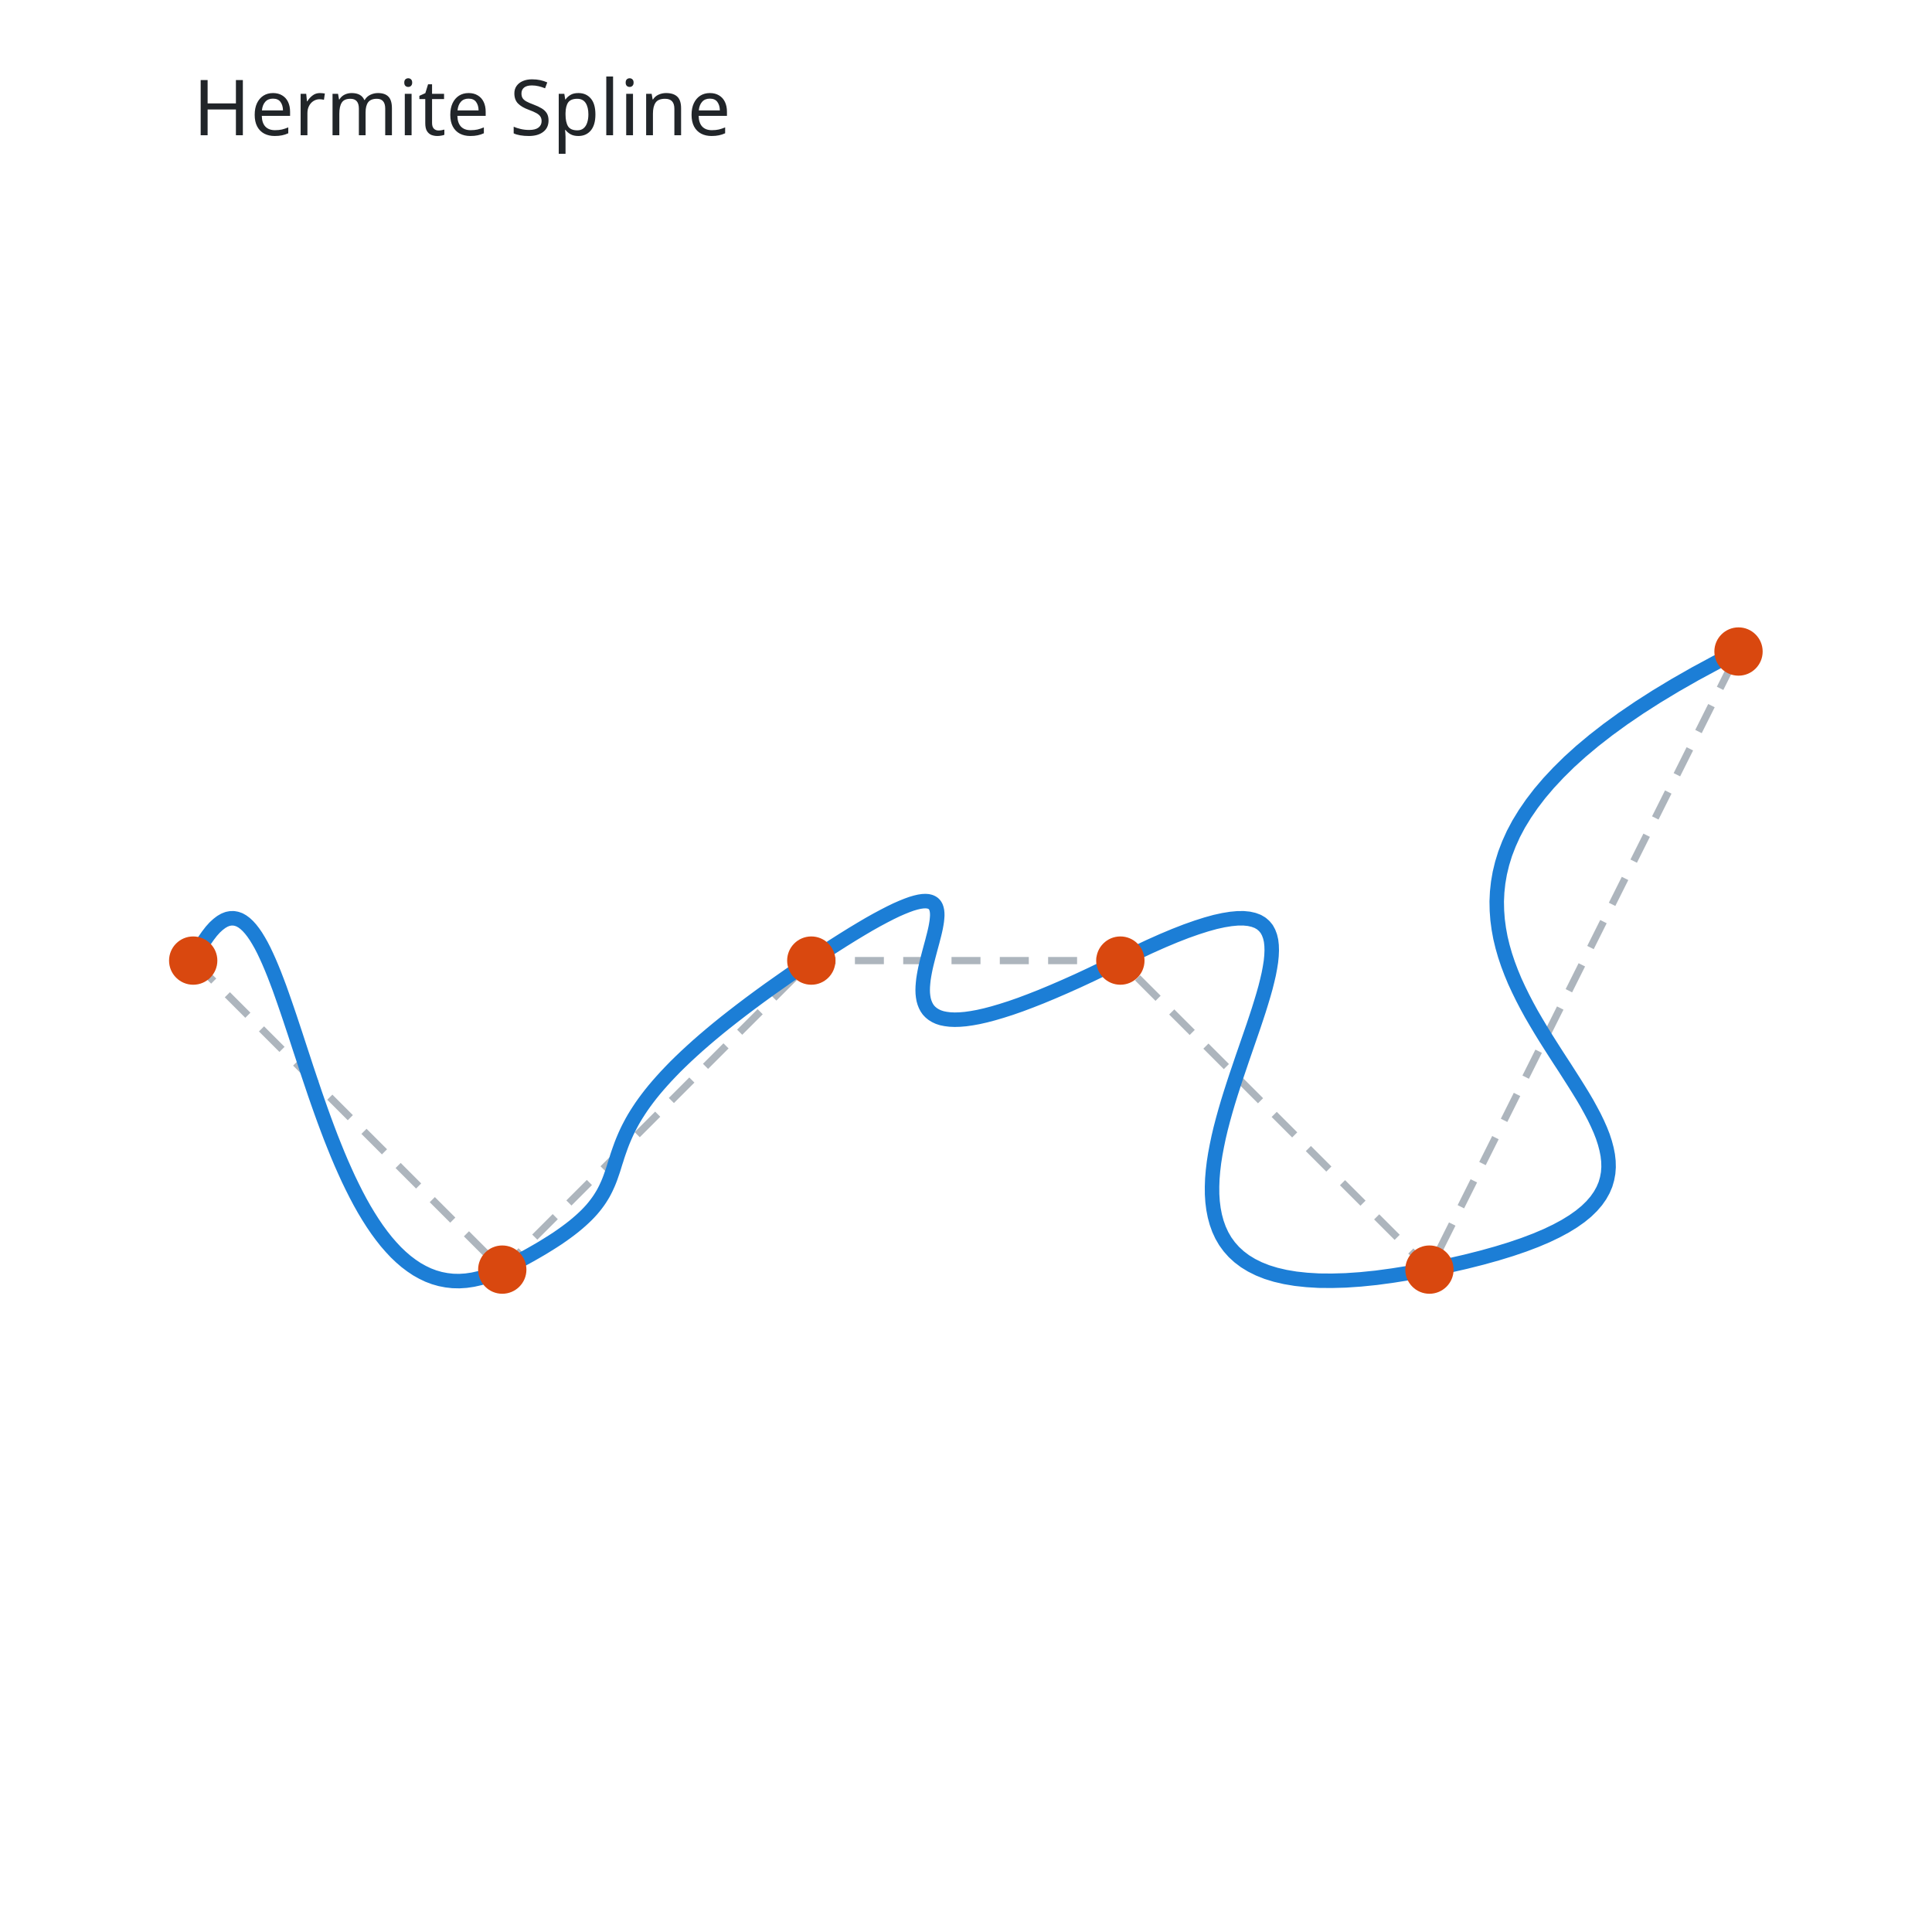
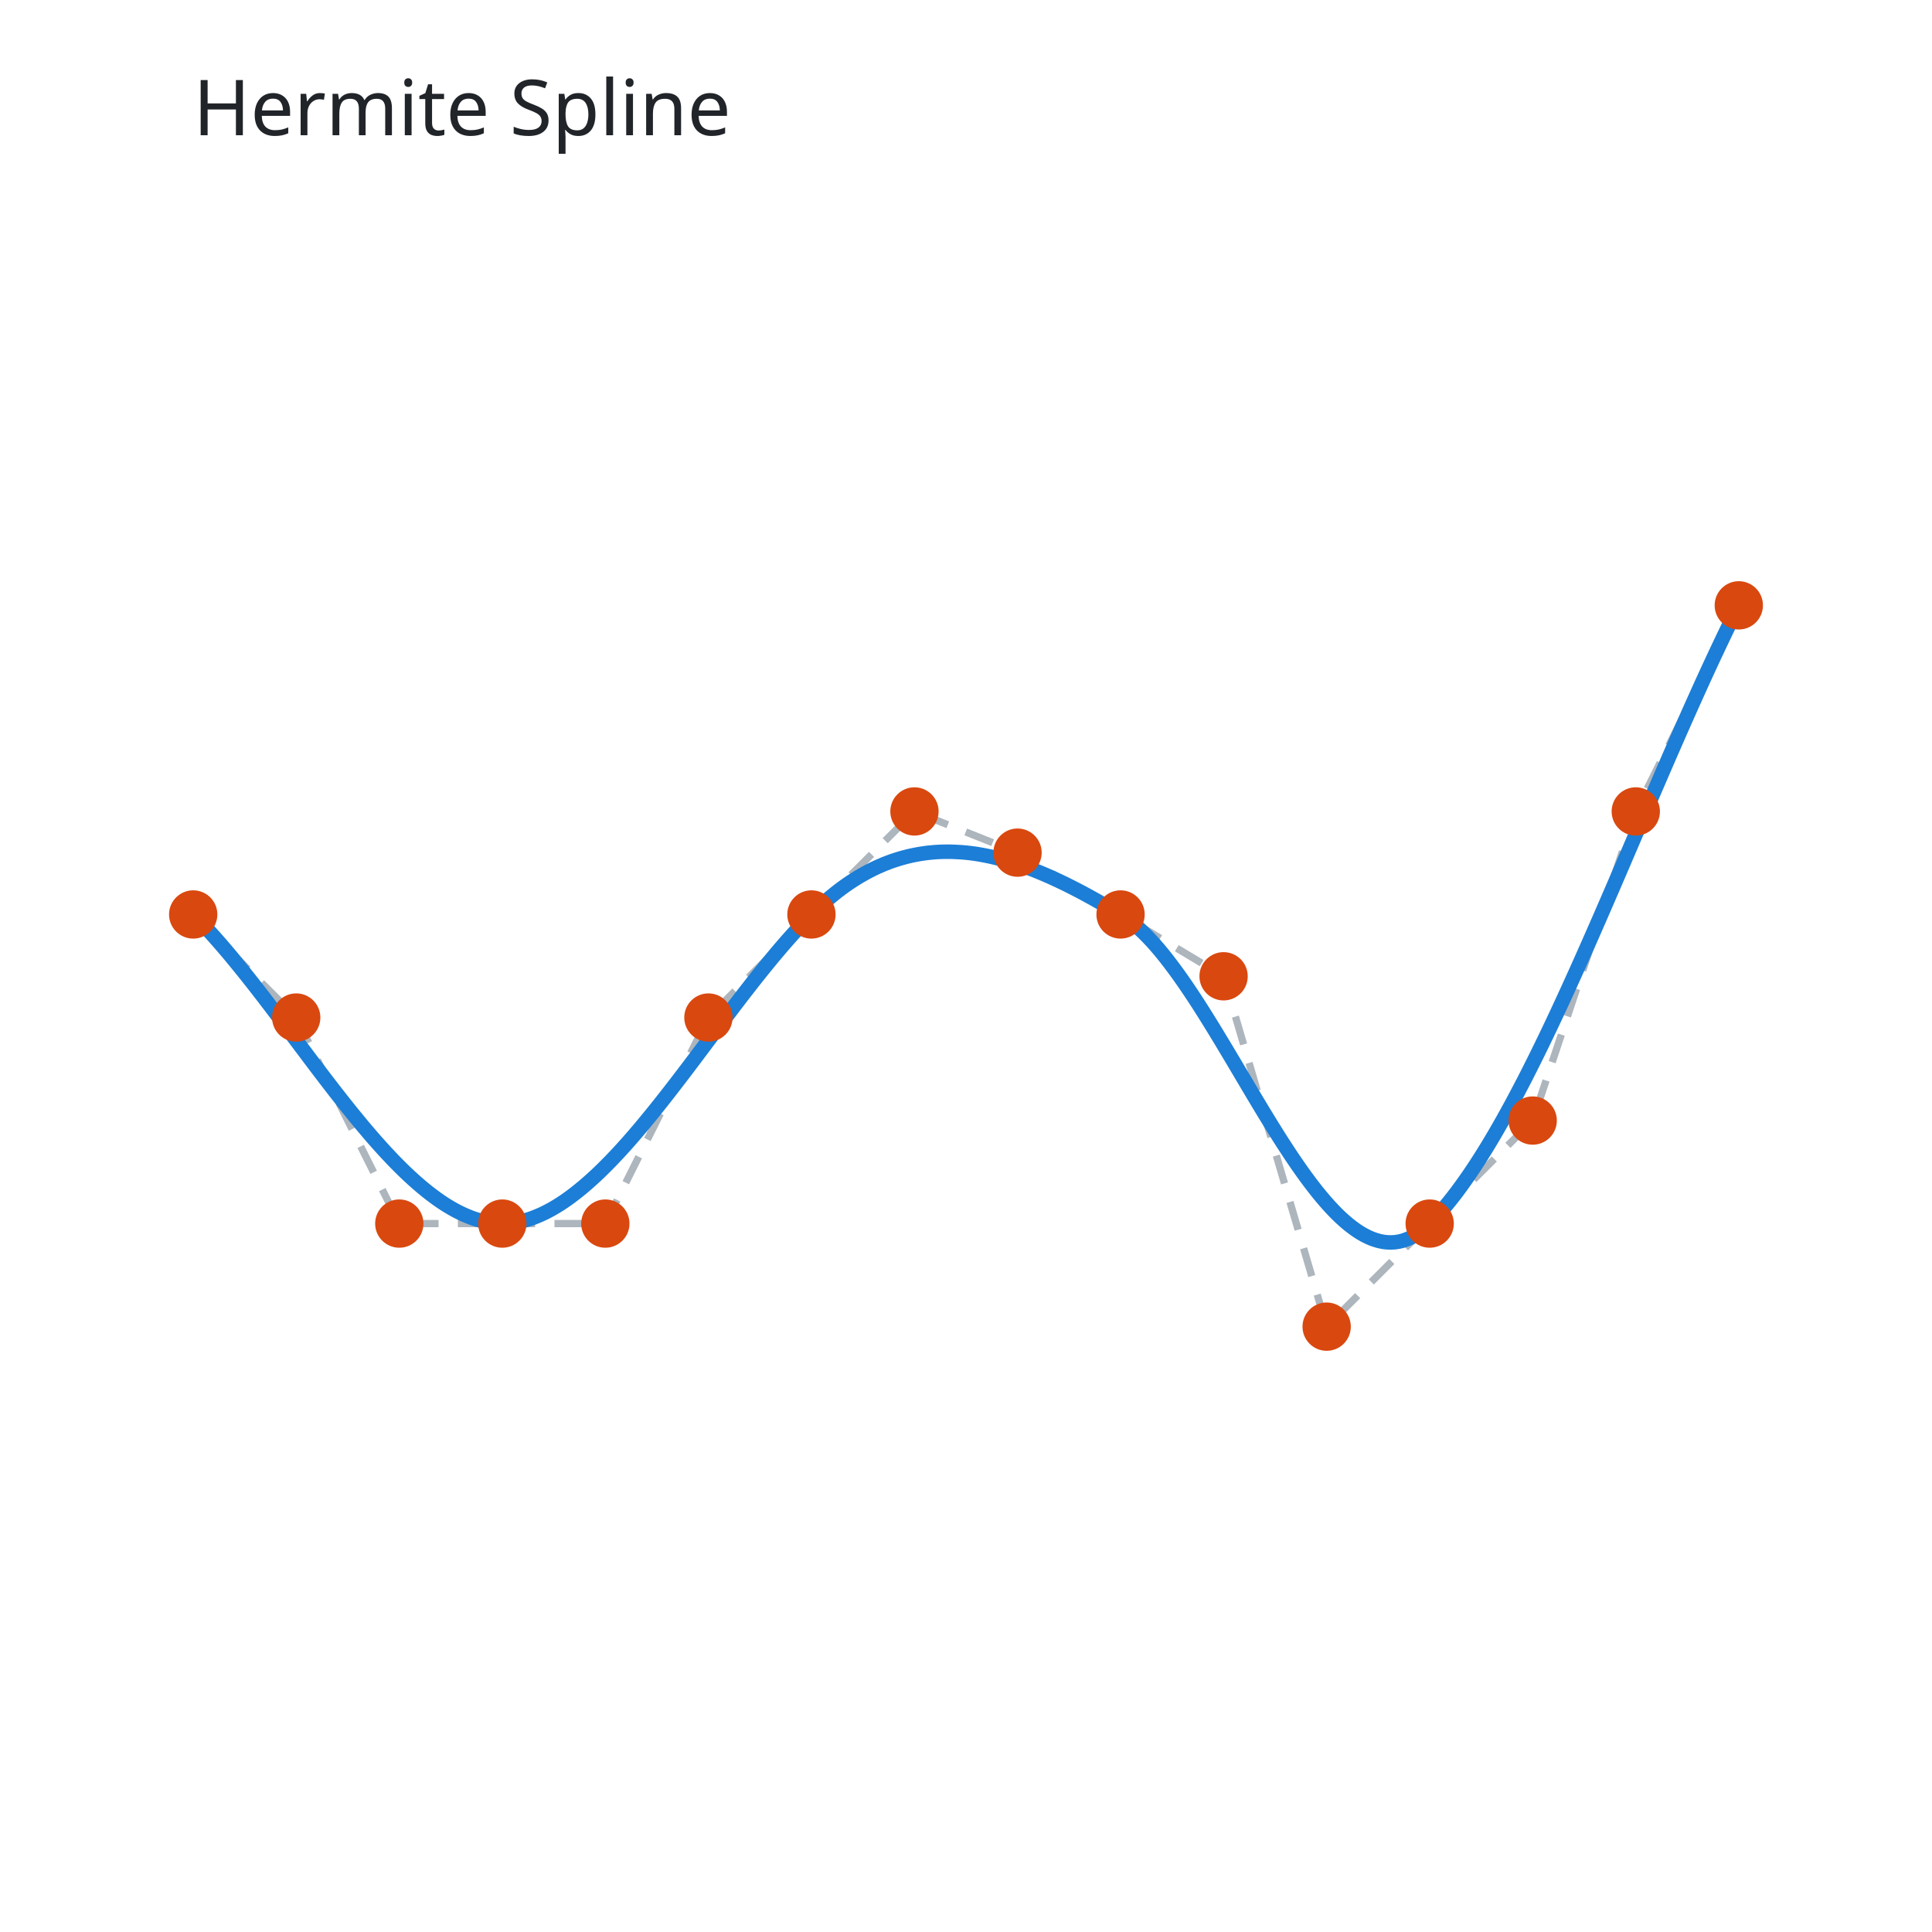
<svg xmlns="http://www.w3.org/2000/svg" width="400" height="400" viewBox="0 0 400 400">
  <rect width="100%" height="100%" fill="#ffffff" />
-   <polyline points="40.00,198.88 103.99,262.86 167.97,198.88 231.96,198.88 295.95,262.86 359.94,134.89" fill="none" stroke="#adb5bd" stroke-width="1.5" stroke-dasharray="6 4" />
-   <polyline points="40.00,198.88 40.79,197.36 41.56,195.99 42.31,194.78 43.05,193.72 43.76,192.80 44.46,192.02 45.15,191.39 45.82,190.88 46.48,190.50 47.12,190.25 47.75,190.13 48.37,190.12 48.98,190.23 49.58,190.44 50.17,190.77 50.75,191.20 51.32,191.73 51.88,192.35 52.44,193.07 52.99,193.87 53.54,194.77 54.09,195.74 54.63,196.79 55.16,197.91 55.70,199.11 56.23,200.36 56.77,201.69 57.30,203.07 57.84,204.50 58.37,205.99 58.91,207.53 59.45,209.10 60.00,210.72 60.55,212.38 61.11,214.06 61.67,215.78 62.24,217.52 62.82,219.28 63.40,221.06 64.00,222.85 64.61,224.66 65.22,226.47 65.85,228.28 66.49,230.09 67.14,231.89 67.81,233.69 68.49,235.48 69.19,237.24 69.90,238.99 70.63,240.72 71.38,242.41 72.14,244.08 72.93,245.71 73.73,247.30 74.55,248.85 75.40,250.36 76.27,251.81 77.16,253.21 78.07,254.55 79.01,255.83 79.97,257.05 80.96,258.19 81.97,259.27 83.02,260.27 84.09,261.19 85.19,262.02 86.31,262.77 87.47,263.42 88.66,263.99 89.88,264.45 91.14,264.81 92.43,265.06 93.75,265.21 95.10,265.24 96.49,265.15 97.92,264.94 99.39,264.61 100.89,264.15 102.43,263.55 104.01,262.82 105.55,262.08 107.03,261.30 108.44,260.55 109.77,259.82 111.03,259.10 112.23,258.40 113.35,257.71 114.42,257.04 115.42,256.39 116.36,255.74 117.24,255.11 118.07,254.49 118.85,253.88 119.57,253.28 120.25,252.69 120.88,252.11 121.47,251.54 122.01,250.98 122.52,250.42 122.99,249.86 123.42,249.31 123.82,248.77 124.19,248.23 124.53,247.69 124.85,247.16 125.14,246.62 125.41,246.09 125.66,245.55 125.90,245.02 126.12,244.48 126.33,243.94 126.52,243.40 126.71,242.85 126.90,242.30 127.08,241.74 127.25,241.18 127.43,240.60 127.62,240.03 127.80,239.44 128.00,238.84 128.21,238.24 128.43,237.62 128.66,236.99 128.91,236.35 129.18,235.70 129.47,235.03 129.78,234.35 130.12,233.65 130.49,232.94 130.88,232.21 131.31,231.46 131.78,230.69 132.28,229.91 132.82,229.10 133.40,228.28 134.03,227.43 134.70,226.56 135.42,225.67 136.19,224.76 137.02,223.82 137.89,222.86 138.83,221.87 139.82,220.85 140.88,219.81 142.00,218.74 143.19,217.64 144.44,216.51 145.77,215.35 147.17,214.16 148.64,212.94 150.20,211.68 151.83,210.40 153.54,209.08 155.34,207.72 157.22,206.33 159.19,204.90 161.26,203.44 163.41,201.93 165.67,200.39 168.02,198.81 170.30,197.34 172.50,195.92 174.56,194.61 176.49,193.41 178.30,192.32 179.98,191.33 181.55,190.45 183.01,189.67 184.35,188.98 185.59,188.38 186.73,187.88 187.77,187.46 188.71,187.12 189.56,186.87 190.33,186.69 191.01,186.59 191.61,186.56 192.13,186.60 192.59,186.71 192.97,186.88 193.29,187.10 193.55,187.39 193.75,187.73 193.89,188.12 193.99,188.56 194.04,189.04 194.05,189.56 194.01,190.13 193.95,190.73 193.85,191.36 193.73,192.02 193.58,192.71 193.41,193.43 193.22,194.16 193.03,194.91 192.82,195.68 192.61,196.46 192.40,197.25 192.19,198.05 191.99,198.84 191.79,199.64 191.61,200.43 191.45,201.22 191.31,202.00 191.19,202.77 191.11,203.52 191.05,204.26 191.03,204.97 191.05,205.66 191.12,206.32 191.23,206.96 191.40,207.56 191.62,208.12 191.89,208.64 192.23,209.13 192.64,209.56 193.12,209.95 193.67,210.29 194.29,210.58 195.00,210.81 195.80,210.97 196.68,211.08 197.65,211.12 198.73,211.09 199.90,210.99 201.17,210.81 202.55,210.56 204.05,210.22 205.65,209.80 207.38,209.29 209.23,208.70 211.21,208.01 213.31,207.22 215.55,206.34 217.93,205.35 220.45,204.26 223.11,203.07 225.92,201.76 228.88,200.33 232.00,198.79 235.06,197.36 237.97,195.99 240.68,194.78 243.21,193.72 245.57,192.80 247.75,192.03 249.76,191.39 251.60,190.88 253.29,190.51 254.83,190.26 256.22,190.13 257.47,190.12 258.58,190.23 259.55,190.45 260.41,190.77 261.14,191.20 261.75,191.73 262.26,192.35 262.65,193.07 262.95,193.87 263.16,194.76 263.27,195.74 263.30,196.78 263.25,197.91 263.13,199.10 262.93,200.36 262.68,201.68 262.36,203.06 262.00,204.49 261.58,205.98 261.12,207.51 260.63,209.09 260.10,210.71 259.55,212.36 258.97,214.05 258.38,215.76 257.78,217.50 257.17,219.26 256.57,221.04 255.96,222.83 255.37,224.63 254.79,226.44 254.23,228.25 253.70,230.06 253.20,231.86 252.73,233.66 252.31,235.44 251.94,237.21 251.61,238.96 251.34,240.68 251.14,242.37 251.00,244.04 250.94,245.67 250.95,247.26 251.05,248.81 251.24,250.31 251.52,251.76 251.90,253.16 252.38,254.50 252.97,255.78 253.68,257.00 254.51,258.14 255.47,259.22 256.55,260.21 257.77,261.13 259.13,261.96 260.64,262.71 262.30,263.37 264.12,263.93 266.10,264.39 268.25,264.75 270.57,265.00 273.06,265.15 275.74,265.17 278.61,265.09 281.68,264.88 284.94,264.55 288.40,264.08 292.08,263.49 295.97,262.76 299.82,262.06 303.44,261.23 306.81,260.38 309.94,259.51 312.84,258.62 315.51,257.71 317.96,256.78 320.20,255.83 322.23,254.86 324.07,253.87 325.71,252.86 327.17,251.83 328.45,250.78 329.55,249.71 330.49,248.62 331.27,247.51 331.90,246.38 332.39,245.23 332.73,244.05 332.95,242.86 333.04,241.65 333.01,240.42 332.87,239.17 332.62,237.90 332.28,236.61 331.85,235.29 331.33,233.96 330.73,232.61 330.07,231.24 329.33,229.85 328.55,228.43 327.71,227.00 326.82,225.55 325.90,224.08 324.95,222.59 323.98,221.07 322.98,219.54 321.98,217.99 320.98,216.42 319.97,214.82 318.98,213.21 318.01,211.58 317.05,209.93 316.13,208.25 315.25,206.56 314.41,204.85 313.61,203.12 312.88,201.36 312.21,199.59 311.61,197.80 311.09,195.99 310.65,194.16 310.31,192.30 310.06,190.43 309.92,188.54 309.88,186.63 309.97,184.69 310.18,182.74 310.52,180.77 311.00,178.78 311.62,176.77 312.40,174.74 313.33,172.68 314.43,170.61 315.71,168.52 317.16,166.41 318.79,164.28 320.62,162.13 322.65,159.96 324.88,157.76 327.32,155.55 329.99,153.32 332.88,151.07 336.00,148.80 339.36,146.51 342.97,144.20 346.83,141.87 350.95,139.52 355.34,137.15 360.00,134.76" fill="none" stroke="#1c7ed6" stroke-width="3" stroke-linejoin="round" stroke-linecap="round" />
-   <circle cx="40.00" cy="198.88" r="5" fill="#d9480f" />
-   <circle cx="103.99" cy="262.86" r="5" fill="#d9480f" />
-   <circle cx="167.97" cy="198.88" r="5" fill="#d9480f" />
-   <circle cx="231.96" cy="198.88" r="5" fill="#d9480f" />
-   <circle cx="295.95" cy="262.86" r="5" fill="#d9480f" />
-   <circle cx="359.94" cy="134.89" r="5" fill="#d9480f" />
+   <polyline points="40.00,189.33 61.33,210.67 82.67,253.33 104.00,253.33 125.33,253.33 146.67,210.67 168.00,189.33 189.33,168.00 210.67,176.53 232.00,189.33 253.33,202.13 274.67,274.67 296.00,253.33 317.33,232.00 338.67,168.00 360.00,125.33" fill="none" stroke="#adb5bd" stroke-width="1.5" stroke-dasharray="6 4" />
+   <polyline points="40.00,189.33 40.80,190.14 41.60,190.97 42.40,191.82 43.20,192.69 44.00,193.57 44.80,194.47 45.60,195.38 46.40,196.31 47.20,197.25 48.00,198.21 48.80,199.18 49.60,200.16 50.40,201.15 51.20,202.15 52.00,203.16 52.80,204.18 53.60,205.21 54.40,206.24 55.20,207.29 56.00,208.33 56.80,209.39 57.60,210.44 58.40,211.50 59.20,212.57 60.00,213.63 60.80,214.70 61.60,215.76 62.40,216.83 63.20,217.89 64.00,218.96 64.80,220.02 65.60,221.08 66.40,222.13 67.20,223.18 68.00,224.22 68.80,225.26 69.60,226.29 70.40,227.31 71.20,228.33 72.00,229.33 72.80,230.33 73.60,231.31 74.40,232.28 75.20,233.25 76.00,234.19 76.80,235.13 77.60,236.05 78.40,236.95 79.20,237.84 80.00,238.71 80.80,239.56 81.60,240.40 82.40,241.21 83.20,242.01 84.00,242.79 84.80,243.54 85.60,244.27 86.40,244.98 87.20,245.67 88.00,246.33 88.80,246.97 89.60,247.58 90.40,248.17 91.20,248.73 92.00,249.26 92.80,249.76 93.60,250.23 94.40,250.67 95.20,251.08 96.00,251.46 96.80,251.80 97.60,252.12 98.40,252.40 99.20,252.64 100.00,252.85 100.80,253.02 101.60,253.16 102.40,253.25 103.20,253.31 104.00,253.33 104.80,253.31 105.60,253.25 106.40,253.16 107.20,253.02 108.00,252.85 108.80,252.64 109.60,252.40 110.40,252.12 111.20,251.80 112.00,251.46 112.80,251.08 113.60,250.67 114.40,250.23 115.20,249.76 116.00,249.26 116.80,248.73 117.60,248.17 118.40,247.58 119.20,246.97 120.00,246.33 120.80,245.67 121.60,244.98 122.40,244.27 123.20,243.54 124.00,242.79 124.80,242.01 125.60,241.21 126.40,240.40 127.20,239.56 128.00,238.71 128.80,237.84 129.60,236.95 130.40,236.05 131.20,235.13 132.00,234.19 132.80,233.25 133.60,232.28 134.40,231.31 135.20,230.33 136.00,229.33 136.80,228.33 137.60,227.31 138.40,226.29 139.20,225.26 140.00,224.22 140.80,223.18 141.60,222.13 142.40,221.08 143.20,220.02 144.00,218.96 144.80,217.89 145.60,216.83 146.40,215.76 147.20,214.70 148.00,213.63 148.80,212.57 149.60,211.50 150.40,210.44 151.20,209.39 152.00,208.33 152.80,207.29 153.60,206.24 154.40,205.21 155.20,204.18 156.00,203.16 156.80,202.15 157.60,201.15 158.40,200.16 159.20,199.18 160.00,198.21 160.80,197.25 161.60,196.31 162.40,195.38 163.20,194.47 164.00,193.57 164.80,192.69 165.60,191.82 166.40,190.97 167.20,190.14 168.00,189.33 168.80,188.55 169.60,187.79 170.40,187.06 171.20,186.35 172.00,185.68 172.80,185.03 173.60,184.40 174.40,183.80 175.20,183.23 176.00,182.68 176.80,182.16 177.60,181.66 178.40,181.19 179.20,180.74 180.00,180.31 180.80,179.91 181.60,179.53 182.40,179.18 183.20,178.84 184.00,178.53 184.80,178.24 185.60,177.98 186.40,177.73 187.20,177.51 188.00,177.30 188.80,177.12 189.60,176.96 190.40,176.81 191.20,176.69 192.00,176.58 192.80,176.50 193.60,176.43 194.40,176.38 195.20,176.35 196.00,176.34 196.80,176.34 197.60,176.37 198.40,176.41 199.20,176.46 200.00,176.53 200.80,176.62 201.60,176.72 202.40,176.84 203.20,176.98 204.00,177.13 204.80,177.29 205.60,177.47 206.40,177.66 207.20,177.86 208.00,178.08 208.80,178.31 209.60,178.56 210.40,178.82 211.20,179.08 212.00,179.36 212.80,179.66 213.60,179.96 214.40,180.27 215.20,180.60 216.00,180.93 216.80,181.28 217.60,181.63 218.40,182.00 219.20,182.37 220.00,182.75 220.80,183.14 221.60,183.54 222.40,183.95 223.20,184.36 224.00,184.78 224.80,185.21 225.60,185.65 226.40,186.09 227.20,186.54 228.00,186.99 228.80,187.45 229.60,187.91 230.40,188.38 231.20,188.86 232.00,189.33 232.80,189.84 233.60,190.40 234.40,191.02 235.20,191.68 236.00,192.40 236.80,193.16 237.60,193.96 238.40,194.81 239.20,195.70 240.00,196.63 240.80,197.60 241.60,198.61 242.40,199.65 243.20,200.72 244.00,201.82 244.80,202.95 245.60,204.11 246.40,205.30 247.20,206.50 248.00,207.73 248.80,208.98 249.60,210.25 250.40,211.54 251.20,212.83 252.00,214.15 252.80,215.47 253.60,216.80 254.40,218.14 255.20,219.48 256.00,220.83 256.80,222.18 257.60,223.53 258.40,224.88 259.20,226.23 260.00,227.57 260.80,228.90 261.60,230.23 262.40,231.54 263.20,232.85 264.00,234.13 264.80,235.41 265.60,236.66 266.40,237.89 267.20,239.11 268.00,240.30 268.80,241.46 269.60,242.60 270.40,243.71 271.20,244.79 272.00,245.83 272.80,246.85 273.60,247.82 274.40,248.76 275.20,249.66 276.00,250.52 276.80,251.34 277.60,252.11 278.40,252.83 279.20,253.51 280.00,254.13 280.80,254.71 281.60,255.23 282.40,255.69 283.20,256.10 284.00,256.45 284.80,256.73 285.60,256.96 286.40,257.12 287.20,257.21 288.00,257.23 288.80,257.19 289.60,257.07 290.40,256.88 291.20,256.61 292.00,256.27 292.80,255.85 293.60,255.35 294.40,254.76 295.20,254.09 296.00,253.33 296.80,252.51 297.60,251.65 298.40,250.76 299.20,249.82 300.00,248.85 300.80,247.84 301.60,246.80 302.40,245.72 303.20,244.60 304.00,243.46 304.80,242.28 305.60,241.07 306.40,239.83 307.20,238.56 308.00,237.26 308.80,235.93 309.60,234.57 310.40,233.18 311.20,231.77 312.00,230.33 312.80,228.87 313.60,227.38 314.40,225.87 315.20,224.34 316.00,222.79 316.80,221.21 317.60,219.61 318.40,218.00 319.20,216.36 320.00,214.71 320.80,213.04 321.60,211.35 322.40,209.65 323.20,207.93 324.00,206.19 324.80,204.45 325.60,202.68 326.40,200.91 327.20,199.13 328.00,197.33 328.80,195.53 329.60,193.71 330.40,191.89 331.20,190.06 332.00,188.22 332.80,186.38 333.60,184.53 334.40,182.68 335.20,180.82 336.00,178.96 336.80,177.09 337.60,175.23 338.40,173.36 339.20,171.50 340.00,169.63 340.80,167.77 341.60,165.90 342.40,164.04 343.20,162.19 344.00,160.33 344.80,158.49 345.60,156.64 346.40,154.81 347.20,152.98 348.00,151.16 348.80,149.35 349.60,147.55 350.40,145.76 351.20,143.98 352.00,142.21 352.80,140.45 353.60,138.71 354.40,136.98 355.20,135.27 356.00,133.57 356.80,131.89 357.60,130.22 358.40,128.57 359.20,126.94 360.00,125.33" fill="none" stroke="#1c7ed6" stroke-width="3" stroke-linejoin="round" stroke-linecap="round" />
+   <circle cx="40.00" cy="189.33" r="5" fill="#d9480f" />
+   <circle cx="61.33" cy="210.67" r="5" fill="#d9480f" />
+   <circle cx="82.67" cy="253.33" r="5" fill="#d9480f" />
+   <circle cx="104.00" cy="253.33" r="5" fill="#d9480f" />
+   <circle cx="125.33" cy="253.33" r="5" fill="#d9480f" />
+   <circle cx="146.67" cy="210.67" r="5" fill="#d9480f" />
+   <circle cx="168.00" cy="189.33" r="5" fill="#d9480f" />
+   <circle cx="189.33" cy="168.00" r="5" fill="#d9480f" />
+   <circle cx="210.67" cy="176.53" r="5" fill="#d9480f" />
+   <circle cx="232.00" cy="189.33" r="5" fill="#d9480f" />
+   <circle cx="253.33" cy="202.13" r="5" fill="#d9480f" />
+   <circle cx="274.67" cy="274.67" r="5" fill="#d9480f" />
+   <circle cx="296.00" cy="253.33" r="5" fill="#d9480f" />
+   <circle cx="317.33" cy="232.00" r="5" fill="#d9480f" />
+   <circle cx="338.67" cy="168.00" r="5" fill="#d9480f" />
+   <circle cx="360.00" cy="125.33" r="5" fill="#d9480f" />
  <text x="40" y="28" font-family="sans-serif" font-size="16" fill="#212529">Hermite Spline</text>
</svg>
